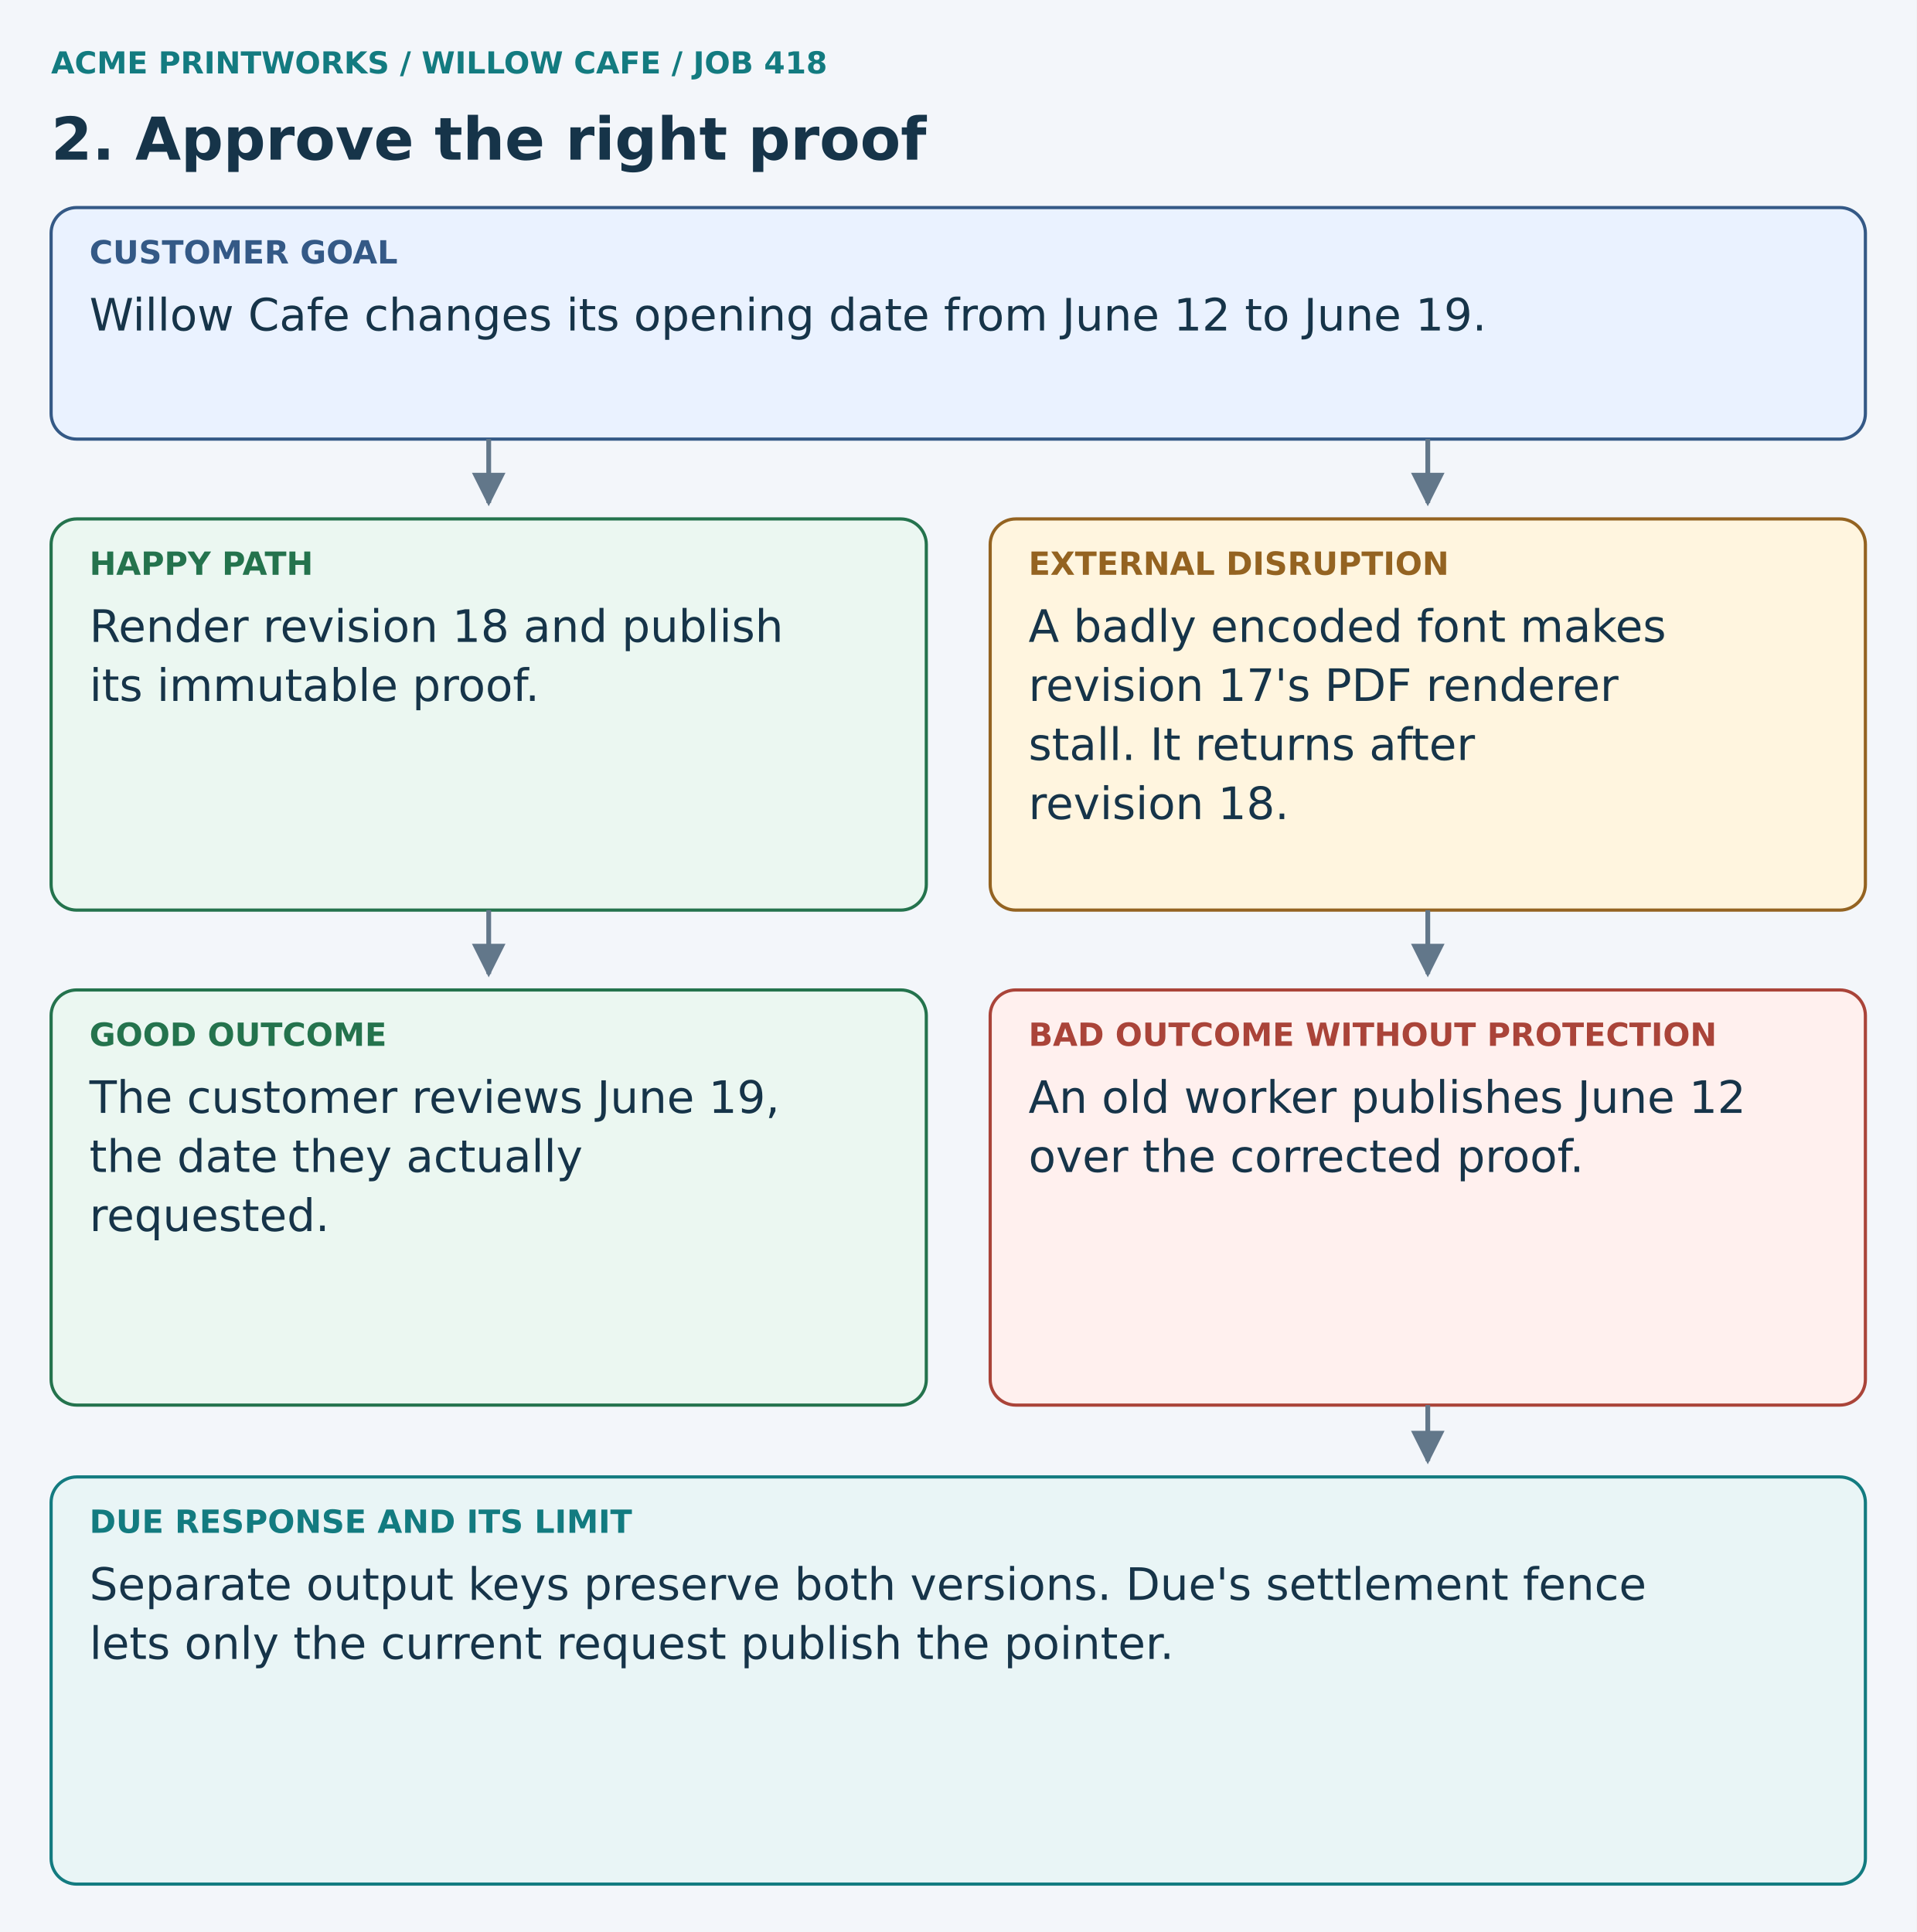
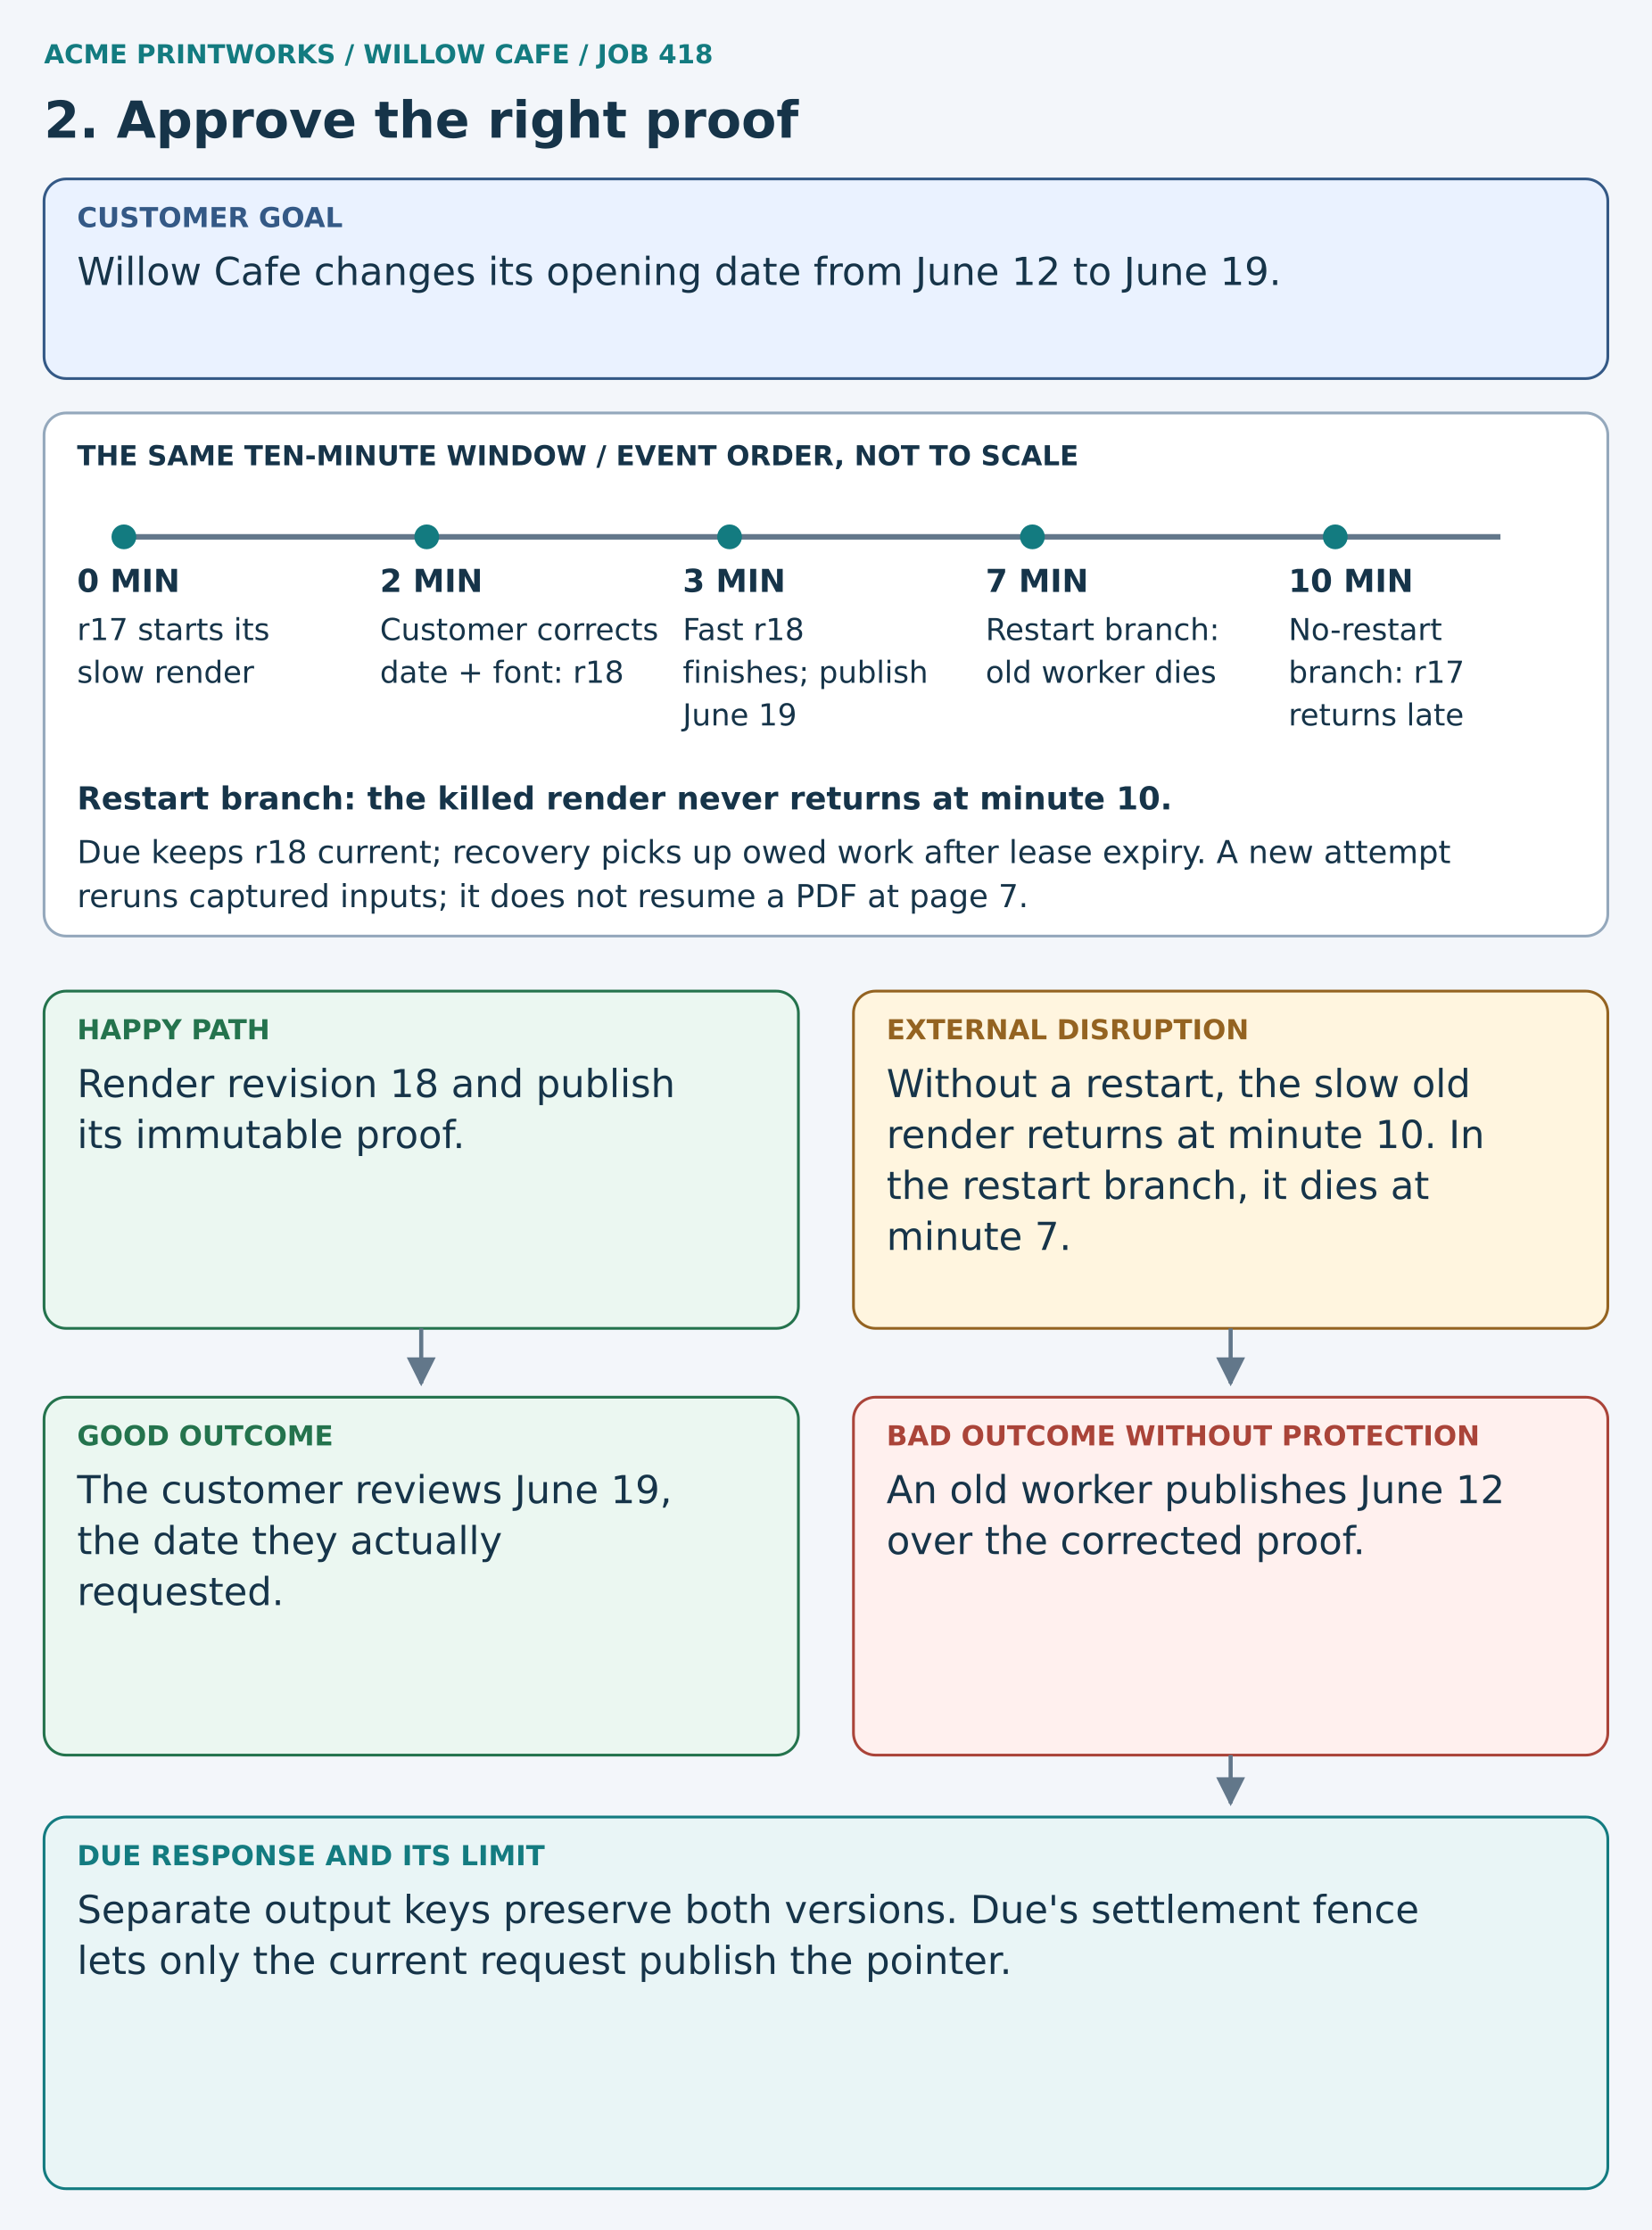
- <svg xmlns="http://www.w3.org/2000/svg" width="1200" height="1210" viewBox="0 0 1200 1210">
+ <svg xmlns="http://www.w3.org/2000/svg" width="1200" height="1620" viewBox="0 0 1200 1620">
  <style>text{font-family:DejaVu Sans,Arial,sans-serif}</style>
  <defs>
    <marker id="arrow" viewBox="0 0 10 10" refX="9" refY="5" markerWidth="7" markerHeight="7" orient="auto-start-reverse">
      <path d="M0 0L10 5L0 10z" fill="#62778a" />
    </marker>
  </defs>
-   <rect width="1200" height="1210" fill="#f3f6fa" />
+   <rect width="1200" height="1620" fill="#f3f6fa" />
  <text x="32" y="46" fill="#137b80" font-size="19" font-weight="700">ACME PRINTWORKS  /  WILLOW CAFE  /  JOB 418</text>
  <text x="32" y="100" fill="#163449" font-size="37" font-weight="700">2. Approve the right proof</text>
  <rect x="32" y="130" width="1136" height="145" rx="16" fill="#eaf2ff" stroke="#345986" stroke-width="2" />
  <text x="56" y="165" fill="#345986" font-size="20" font-weight="700">CUSTOMER GOAL</text>
  <text x="56" y="207" fill="#163449" font-size="28" font-weight="400">Willow Cafe changes its opening date from June 12 to June 19.</text>
-   <rect x="32" y="325" width="548" height="245" rx="16" fill="#ebf7f1" stroke="#24734d" stroke-width="2" />
-   <text x="56" y="360" fill="#24734d" font-size="20" font-weight="700">HAPPY PATH</text>
-   <text x="56" y="402" fill="#163449" font-size="28" font-weight="400">Render revision 18 and publish</text>
-   <text x="56" y="439" fill="#163449" font-size="28" font-weight="400">its immutable proof.</text>
-   <rect x="620" y="325" width="548" height="245" rx="16" fill="#fff5df" stroke="#946321" stroke-width="2" />
-   <text x="644" y="360" fill="#946321" font-size="20" font-weight="700">EXTERNAL DISRUPTION</text>
-   <text x="644" y="402" fill="#163449" font-size="28" font-weight="400">A badly encoded font makes</text>
-   <text x="644" y="439" fill="#163449" font-size="28" font-weight="400">revision 17's PDF renderer</text>
-   <text x="644" y="476" fill="#163449" font-size="28" font-weight="400">stall. It returns after</text>
-   <text x="644" y="513" fill="#163449" font-size="28" font-weight="400">revision 18.</text>
-   <rect x="32" y="620" width="548" height="260" rx="16" fill="#ebf7f1" stroke="#24734d" stroke-width="2" />
-   <text x="56" y="655" fill="#24734d" font-size="20" font-weight="700">GOOD OUTCOME</text>
-   <text x="56" y="697" fill="#163449" font-size="28" font-weight="400">The customer reviews June 19,</text>
-   <text x="56" y="734" fill="#163449" font-size="28" font-weight="400">the date they actually</text>
-   <text x="56" y="771" fill="#163449" font-size="28" font-weight="400">requested.</text>
-   <rect x="620" y="620" width="548" height="260" rx="16" fill="#fff0ee" stroke="#aa4439" stroke-width="2" />
-   <text x="644" y="655" fill="#aa4439" font-size="20" font-weight="700">BAD OUTCOME WITHOUT PROTECTION</text>
-   <text x="644" y="697" fill="#163449" font-size="28" font-weight="400">An old worker publishes June 12</text>
-   <text x="644" y="734" fill="#163449" font-size="28" font-weight="400">over the corrected proof.</text>
-   <rect x="32" y="925" width="1136" height="255" rx="16" fill="#e9f5f6" stroke="#137b80" stroke-width="2" />
-   <text x="56" y="960" fill="#137b80" font-size="20" font-weight="700">DUE RESPONSE AND ITS LIMIT</text>
-   <text x="56" y="1002" fill="#163449" font-size="28" font-weight="400">Separate output keys preserve both versions. Due's settlement fence</text>
-   <text x="56" y="1039" fill="#163449" font-size="28" font-weight="400">lets only the current request publish the pointer.</text>
-   <path d="M306 275V315" fill="none" stroke="#62778a" stroke-width="3" marker-end="url(#arrow)" />
-   <path d="M894 275V315" fill="none" stroke="#62778a" stroke-width="3" marker-end="url(#arrow)" />
-   <path d="M306 570V610" fill="none" stroke="#62778a" stroke-width="3" marker-end="url(#arrow)" />
-   <path d="M894 570V610" fill="none" stroke="#62778a" stroke-width="3" marker-end="url(#arrow)" />
-   <path d="M894 880V915" fill="none" stroke="#62778a" stroke-width="3" marker-end="url(#arrow)" />
+   <rect x="32" y="300" width="1136" height="380" rx="16" fill="#ffffff" stroke="#94a8bc" stroke-width="2" />
+   <text x="56" y="338" fill="#163449" font-size="20" font-weight="700">THE SAME TEN-MINUTE WINDOW  /  EVENT ORDER, NOT TO SCALE</text>
+   <path d="M90 390H1090" stroke="#62778a" stroke-width="4" />
+   <text x="56" y="588" fill="#163449" font-size="23" font-weight="700">Restart branch: the killed render never returns at minute 10.</text>
+   <text x="56" y="627" fill="#163449" font-size="23" font-weight="400">Due keeps r18 current; recovery picks up owed work after lease expiry. A new attempt</text>
+   <text x="56" y="659" fill="#163449" font-size="23" font-weight="400">reruns captured inputs; it does not resume a PDF at page 7.</text>
+   <rect x="32" y="720" width="548" height="245" rx="16" fill="#ebf7f1" stroke="#24734d" stroke-width="2" />
+   <text x="56" y="755" fill="#24734d" font-size="20" font-weight="700">HAPPY PATH</text>
+   <text x="56" y="797" fill="#163449" font-size="28" font-weight="400">Render revision 18 and publish</text>
+   <text x="56" y="834" fill="#163449" font-size="28" font-weight="400">its immutable proof.</text>
+   <rect x="620" y="720" width="548" height="245" rx="16" fill="#fff5df" stroke="#946321" stroke-width="2" />
+   <text x="644" y="755" fill="#946321" font-size="20" font-weight="700">EXTERNAL DISRUPTION</text>
+   <text x="644" y="797" fill="#163449" font-size="28" font-weight="400">Without a restart, the slow old</text>
+   <text x="644" y="834" fill="#163449" font-size="28" font-weight="400">render returns at minute 10. In</text>
+   <text x="644" y="871" fill="#163449" font-size="28" font-weight="400">the restart branch, it dies at</text>
+   <text x="644" y="908" fill="#163449" font-size="28" font-weight="400">minute 7.</text>
+   <rect x="32" y="1015" width="548" height="260" rx="16" fill="#ebf7f1" stroke="#24734d" stroke-width="2" />
+   <text x="56" y="1050" fill="#24734d" font-size="20" font-weight="700">GOOD OUTCOME</text>
+   <text x="56" y="1092" fill="#163449" font-size="28" font-weight="400">The customer reviews June 19,</text>
+   <text x="56" y="1129" fill="#163449" font-size="28" font-weight="400">the date they actually</text>
+   <text x="56" y="1166" fill="#163449" font-size="28" font-weight="400">requested.</text>
+   <rect x="620" y="1015" width="548" height="260" rx="16" fill="#fff0ee" stroke="#aa4439" stroke-width="2" />
+   <text x="644" y="1050" fill="#aa4439" font-size="20" font-weight="700">BAD OUTCOME WITHOUT PROTECTION</text>
+   <text x="644" y="1092" fill="#163449" font-size="28" font-weight="400">An old worker publishes June 12</text>
+   <text x="644" y="1129" fill="#163449" font-size="28" font-weight="400">over the corrected proof.</text>
+   <rect x="32" y="1320" width="1136" height="270" rx="16" fill="#e9f5f6" stroke="#137b80" stroke-width="2" />
+   <text x="56" y="1355" fill="#137b80" font-size="20" font-weight="700">DUE RESPONSE AND ITS LIMIT</text>
+   <text x="56" y="1397" fill="#163449" font-size="28" font-weight="400">Separate output keys preserve both versions. Due's settlement fence</text>
+   <text x="56" y="1434" fill="#163449" font-size="28" font-weight="400">lets only the current request publish the pointer.</text>
+   <circle cx="90" cy="390" r="9" fill="#137b80" />
+   <text x="56" y="430" fill="#163449" font-size="23" font-weight="700">0 MIN</text>
+   <text x="56" y="465" fill="#163449" font-size="22" font-weight="400">r17 starts its</text>
+   <text x="56" y="496" fill="#163449" font-size="22" font-weight="400">slow render</text>
+   <circle cx="310" cy="390" r="9" fill="#137b80" />
+   <text x="276" y="430" fill="#163449" font-size="23" font-weight="700">2 MIN</text>
+   <text x="276" y="465" fill="#163449" font-size="22" font-weight="400">Customer corrects</text>
+   <text x="276" y="496" fill="#163449" font-size="22" font-weight="400">date + font: r18</text>
+   <circle cx="530" cy="390" r="9" fill="#137b80" />
+   <text x="496" y="430" fill="#163449" font-size="23" font-weight="700">3 MIN</text>
+   <text x="496" y="465" fill="#163449" font-size="22" font-weight="400">Fast r18</text>
+   <text x="496" y="496" fill="#163449" font-size="22" font-weight="400">finishes; publish</text>
+   <text x="496" y="527" fill="#163449" font-size="22" font-weight="400">June 19</text>
+   <circle cx="750" cy="390" r="9" fill="#137b80" />
+   <text x="716" y="430" fill="#163449" font-size="23" font-weight="700">7 MIN</text>
+   <text x="716" y="465" fill="#163449" font-size="22" font-weight="400">Restart branch:</text>
+   <text x="716" y="496" fill="#163449" font-size="22" font-weight="400">old worker dies</text>
+   <circle cx="970" cy="390" r="9" fill="#137b80" />
+   <text x="936" y="430" fill="#163449" font-size="23" font-weight="700">10 MIN</text>
+   <text x="936" y="465" fill="#163449" font-size="22" font-weight="400">No-restart</text>
+   <text x="936" y="496" fill="#163449" font-size="22" font-weight="400">branch: r17</text>
+   <text x="936" y="527" fill="#163449" font-size="22" font-weight="400">returns late</text>
+   <path d="M306 965V1005" fill="none" stroke="#62778a" stroke-width="3" marker-end="url(#arrow)" />
+   <path d="M894 965V1005" fill="none" stroke="#62778a" stroke-width="3" marker-end="url(#arrow)" />
+   <path d="M894 1275V1310" fill="none" stroke="#62778a" stroke-width="3" marker-end="url(#arrow)" />
</svg>
